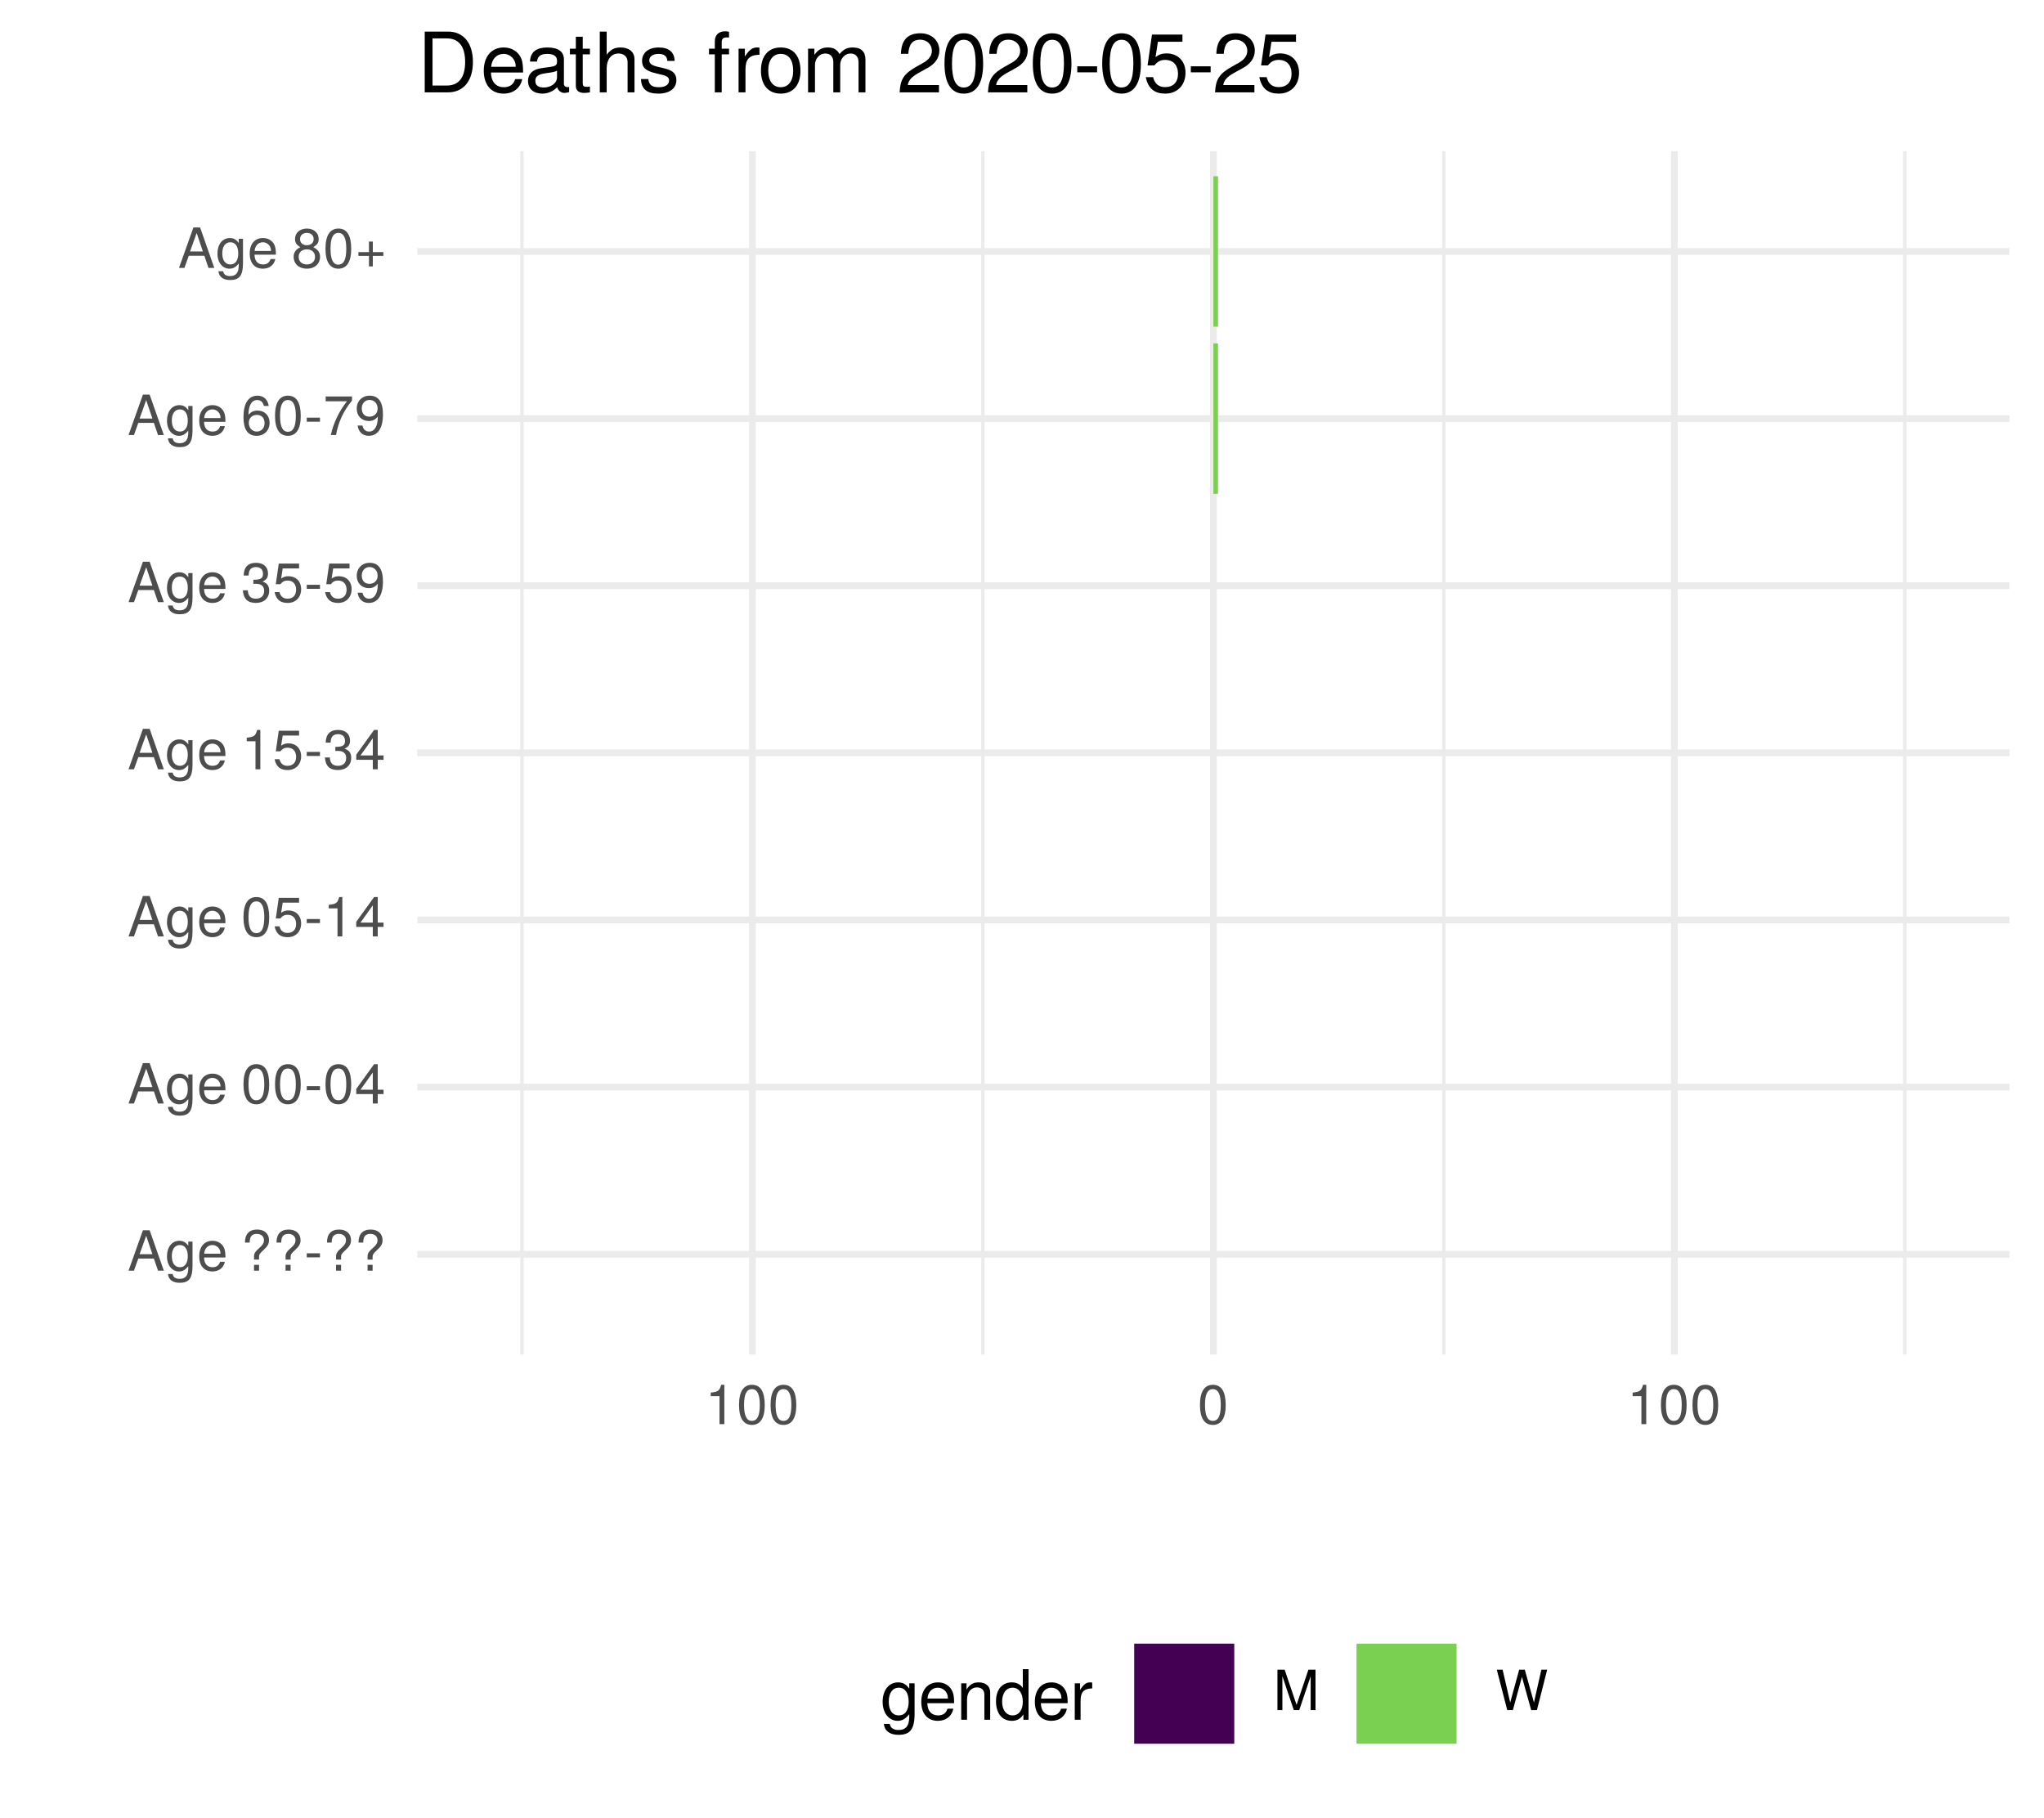
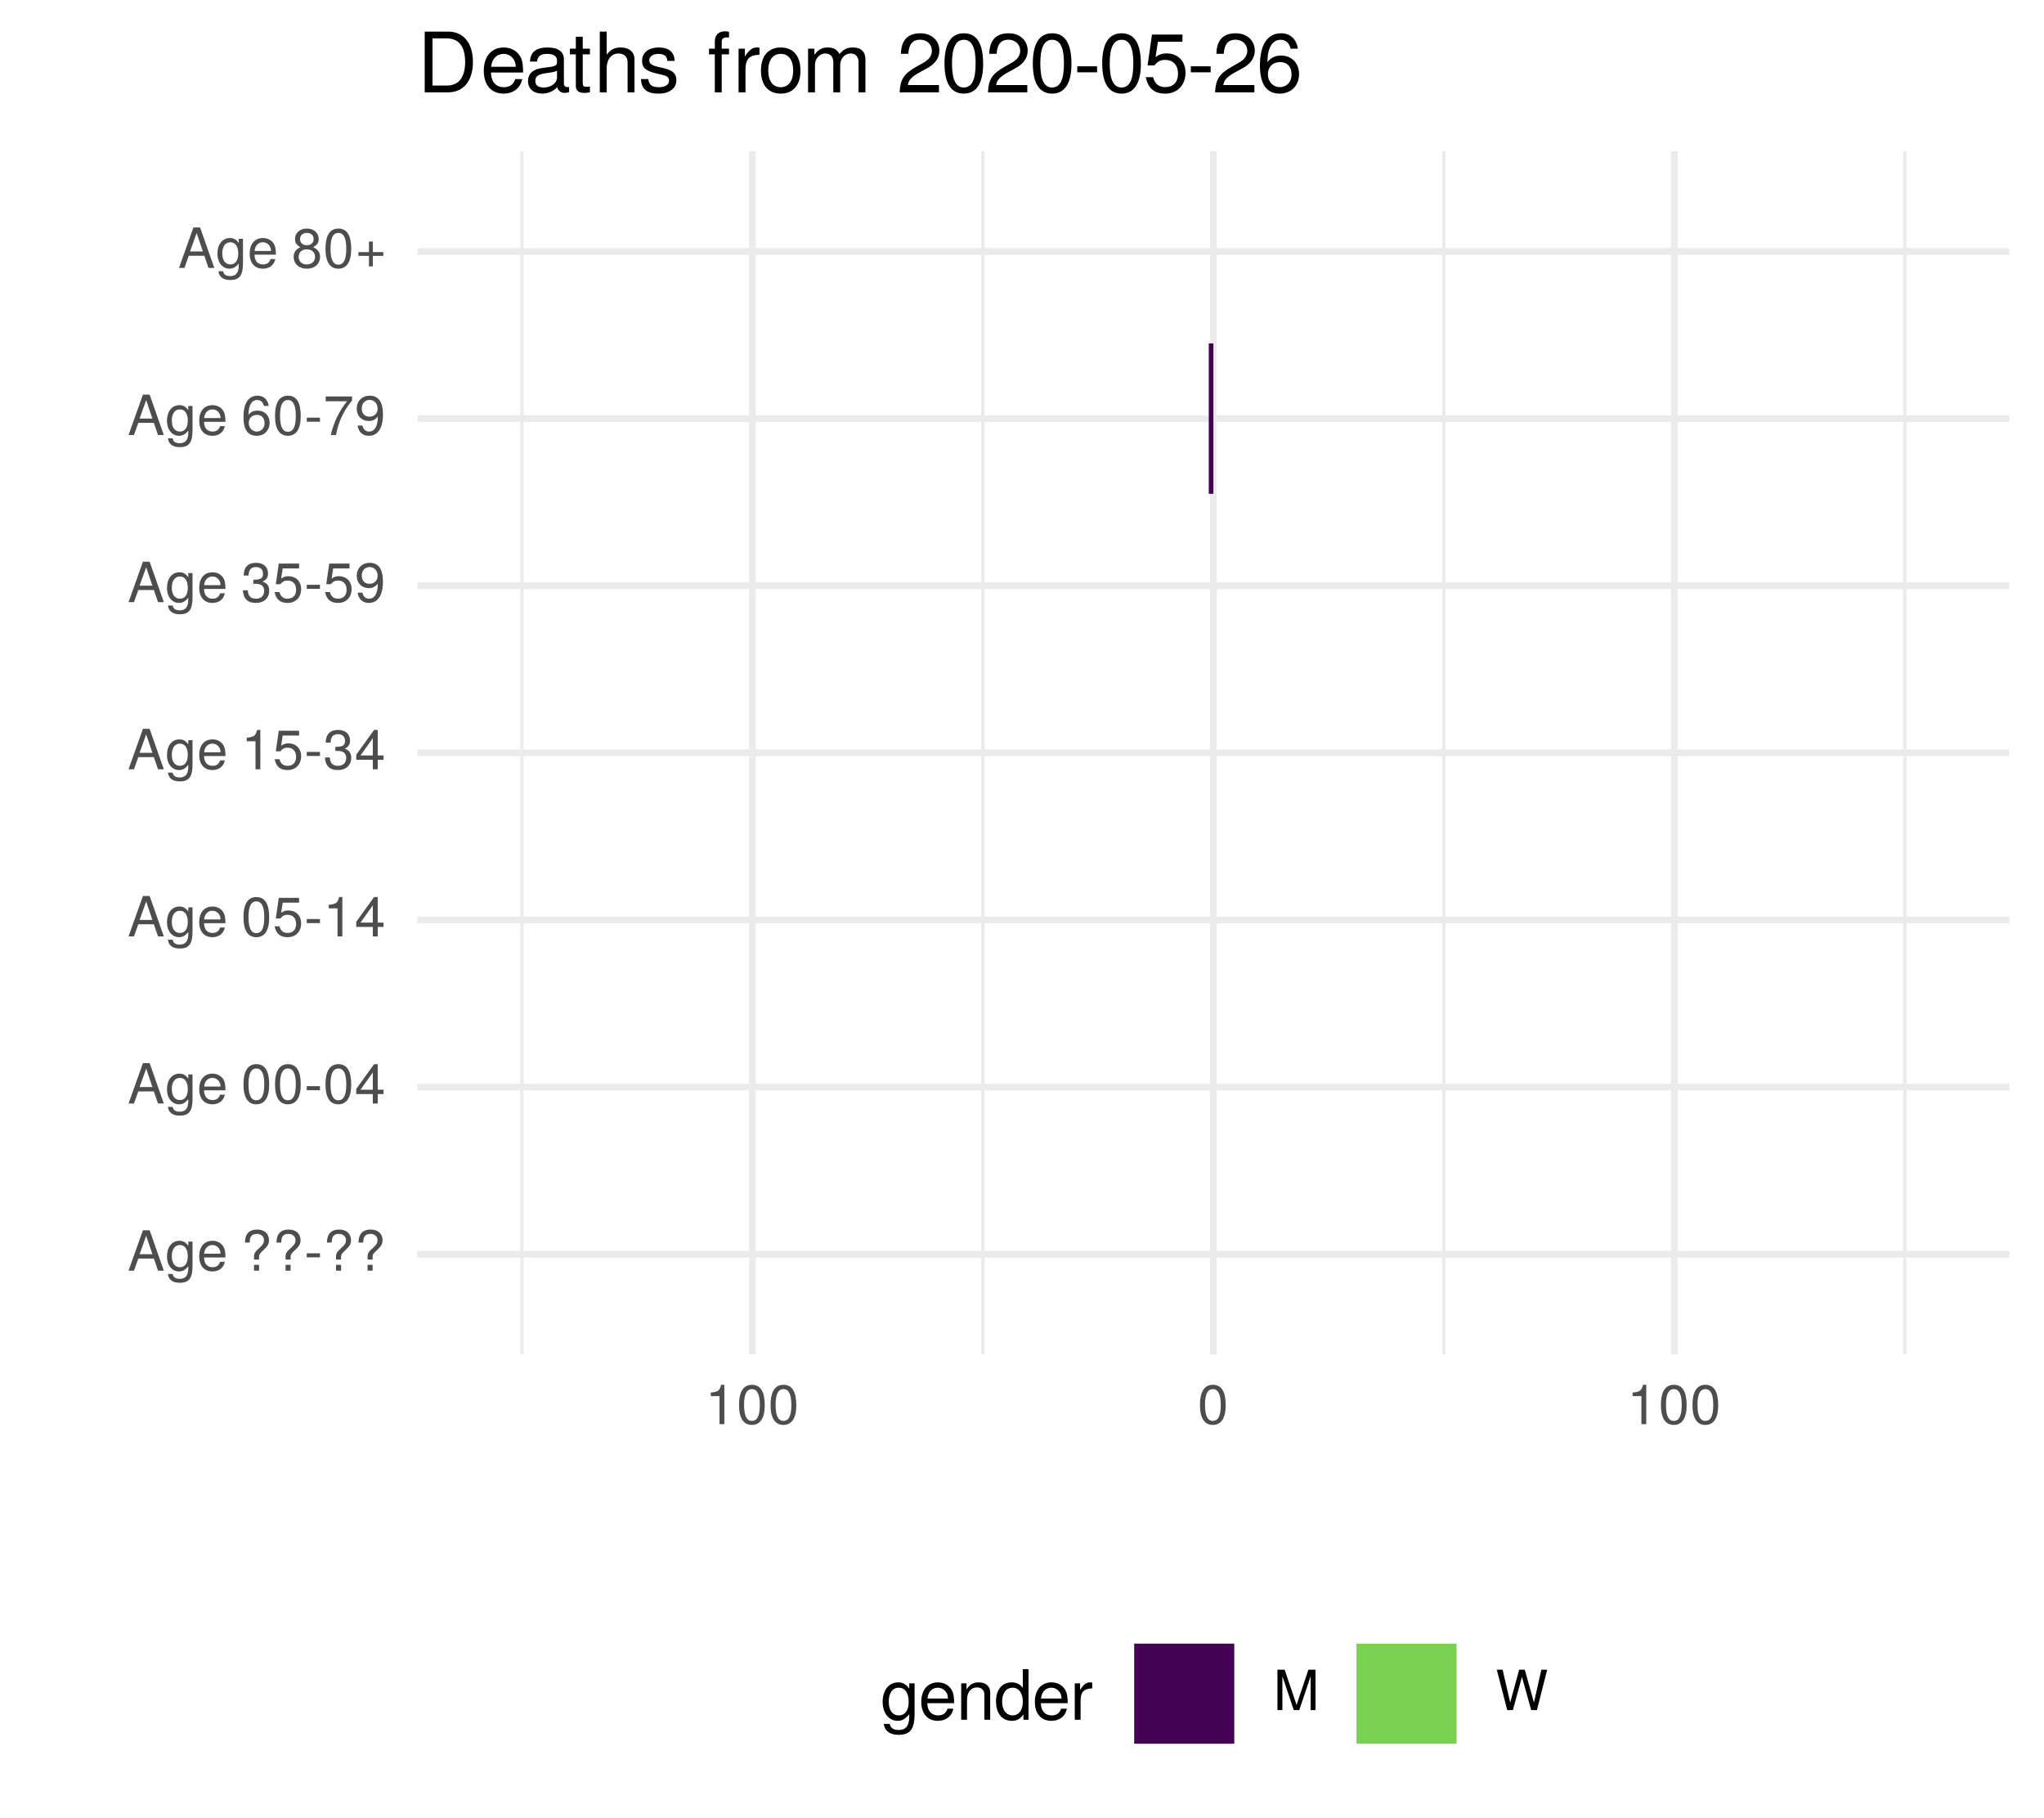
<svg xmlns="http://www.w3.org/2000/svg" xmlns:xlink="http://www.w3.org/1999/xlink" width="324pt" height="288pt" viewBox="0 0 324 288" version="1.1">
  <defs>
    <g>
      <symbol overflow="visible" id="glyph0-0">
        <path style="stroke:none;" d="" />
      </symbol>
      <symbol overflow="visible" id="glyph0-1">
        <path style="stroke:none;" d="M 5.75 0 L 3.5 -6.406 L 2.438 -6.406 L 0.156 0 L 1.016 0 L 1.703 -1.922 L 4.172 -1.922 L 4.828 0 Z M 3.938 -2.609 L 1.906 -2.609 L 2.953 -5.531 Z M 3.938 -2.609 " />
      </symbol>
      <symbol overflow="visible" id="glyph0-2">
        <path style="stroke:none;" d="M 4.297 -0.75 L 4.297 -4.609 L 3.625 -4.609 L 3.625 -3.938 C 3.25 -4.484 2.812 -4.734 2.219 -4.734 C 1.047 -4.734 0.25 -3.75 0.25 -2.266 C 0.25 -0.812 1.078 0.125 2.156 0.125 C 2.734 0.125 3.141 -0.109 3.625 -0.688 L 3.625 -0.391 C 3.625 0.828 3.125 1.297 2.266 1.297 C 1.688 1.297 1.234 1.094 1.156 0.531 L 0.406 0.531 C 0.484 1.406 1.156 1.922 2.25 1.922 C 3.688 1.922 4.297 1.281 4.297 -0.75 Z M 3.547 -2.281 C 3.547 -1.172 3.078 -0.547 2.312 -0.547 C 1.5 -0.547 1.016 -1.188 1.016 -2.312 C 1.016 -3.406 1.516 -4.062 2.297 -4.062 C 3.094 -4.062 3.547 -3.391 3.547 -2.281 Z M 3.547 -2.281 " />
      </symbol>
      <symbol overflow="visible" id="glyph0-3">
        <path style="stroke:none;" d="M 4.516 -2.094 C 4.516 -2.766 4.453 -3.188 4.328 -3.531 C 4.031 -4.281 3.328 -4.734 2.469 -4.734 C 1.172 -4.734 0.359 -3.797 0.359 -2.281 C 0.359 -0.766 1.156 0.125 2.453 0.125 C 3.5 0.125 4.234 -0.469 4.422 -1.406 L 3.672 -1.406 C 3.469 -0.797 3.062 -0.547 2.469 -0.547 C 1.703 -0.547 1.141 -1.031 1.125 -2.094 Z M 3.734 -2.75 C 3.734 -2.75 3.734 -2.703 3.719 -2.688 L 1.141 -2.688 C 1.203 -3.516 1.719 -4.062 2.453 -4.062 C 3.172 -4.062 3.734 -3.469 3.734 -2.75 Z M 3.734 -2.75 " />
      </symbol>
      <symbol overflow="visible" id="glyph0-4">
        <path style="stroke:none;" d="" />
      </symbol>
      <symbol overflow="visible" id="glyph0-5">
        <path style="stroke:none;" d="M 4.422 -4.828 C 4.422 -5.859 3.688 -6.516 2.547 -6.516 C 1.281 -6.516 0.609 -5.812 0.609 -4.453 L 1.359 -4.453 C 1.359 -5.422 1.719 -5.828 2.5 -5.828 C 3.172 -5.828 3.625 -5.422 3.625 -4.828 C 3.625 -4.422 3.438 -4.078 2.969 -3.672 C 2.453 -3.203 2.453 -3.203 2.297 -3 C 2.109 -2.75 2.047 -2.547 2.047 -2.234 L 2.047 -1.75 L 2.844 -1.75 L 2.844 -2.156 C 2.844 -2.547 2.938 -2.703 3.531 -3.25 C 4.203 -3.859 4.422 -4.25 4.422 -4.828 Z M 2.844 0 L 2.844 -0.922 L 2.047 -0.922 L 2.047 0 Z M 2.844 0 " />
      </symbol>
      <symbol overflow="visible" id="glyph0-6">
        <path style="stroke:none;" d="M 2.5 -2.109 L 2.5 -2.75 L 0.406 -2.75 L 0.406 -2.109 Z M 2.5 -2.109 " />
      </symbol>
      <symbol overflow="visible" id="glyph0-7">
        <path style="stroke:none;" d="M 4.453 -3 C 4.453 -5.156 3.781 -6.234 2.422 -6.234 C 1.078 -6.234 0.375 -5.141 0.375 -3.047 C 0.375 -0.953 1.078 0.125 2.422 0.125 C 3.734 0.125 4.453 -0.953 4.453 -3 Z M 3.672 -3.062 C 3.672 -1.297 3.266 -0.516 2.406 -0.516 C 1.578 -0.516 1.172 -1.344 1.172 -3.047 C 1.172 -4.75 1.578 -5.547 2.422 -5.547 C 3.25 -5.547 3.672 -4.734 3.672 -3.062 Z M 3.672 -3.062 " />
      </symbol>
      <symbol overflow="visible" id="glyph0-8">
        <path style="stroke:none;" d="M 4.578 -1.5 L 4.578 -2.188 L 3.656 -2.188 L 3.656 -6.234 L 3.078 -6.234 L 0.25 -2.312 L 0.25 -1.5 L 2.875 -1.5 L 2.875 0 L 3.656 0 L 3.656 -1.5 Z M 2.875 -2.188 L 0.922 -2.188 L 2.875 -4.922 Z M 2.875 -2.188 " />
      </symbol>
      <symbol overflow="visible" id="glyph0-9">
        <path style="stroke:none;" d="M 4.516 -2.062 C 4.516 -3.297 3.688 -4.109 2.5 -4.109 C 2.062 -4.109 1.703 -4 1.344 -3.734 L 1.594 -5.344 L 4.188 -5.344 L 4.188 -6.109 L 0.969 -6.109 L 0.5 -2.844 L 1.219 -2.844 C 1.578 -3.266 1.875 -3.422 2.359 -3.422 C 3.188 -3.422 3.719 -2.891 3.719 -1.969 C 3.719 -1.062 3.203 -0.547 2.359 -0.547 C 1.688 -0.547 1.266 -0.891 1.078 -1.594 L 0.312 -1.594 C 0.562 -0.359 1.266 0.125 2.375 0.125 C 3.641 0.125 4.516 -0.75 4.516 -2.062 Z M 4.516 -2.062 " />
      </symbol>
      <symbol overflow="visible" id="glyph0-10">
        <path style="stroke:none;" d="M 3.047 0 L 3.047 -6.234 L 2.547 -6.234 C 2.266 -5.281 2.094 -5.141 0.891 -5 L 0.891 -4.438 L 2.281 -4.438 L 2.281 0 Z M 3.047 0 " />
      </symbol>
      <symbol overflow="visible" id="glyph0-11">
        <path style="stroke:none;" d="M 4.453 -1.812 C 4.453 -2.562 4.141 -3.016 3.391 -3.266 C 3.969 -3.5 4.266 -3.891 4.266 -4.516 C 4.266 -5.594 3.547 -6.234 2.359 -6.234 C 1.109 -6.234 0.438 -5.547 0.406 -4.219 L 1.188 -4.219 C 1.203 -5.141 1.578 -5.562 2.375 -5.562 C 3.062 -5.562 3.469 -5.156 3.469 -4.5 C 3.469 -3.828 3.188 -3.547 1.938 -3.547 L 1.938 -2.906 L 2.359 -2.906 C 3.219 -2.906 3.656 -2.5 3.656 -1.797 C 3.656 -1.016 3.172 -0.547 2.359 -0.547 C 1.516 -0.547 1.109 -0.969 1.062 -1.875 L 0.281 -1.875 C 0.375 -0.5 1.062 0.125 2.344 0.125 C 3.625 0.125 4.453 -0.641 4.453 -1.812 Z M 4.453 -1.812 " />
      </symbol>
      <symbol overflow="visible" id="glyph0-12">
        <path style="stroke:none;" d="M 4.484 -3.266 C 4.484 -5.219 3.797 -6.234 2.375 -6.234 C 1.188 -6.234 0.328 -5.391 0.328 -4.172 C 0.328 -3.016 1.125 -2.219 2.25 -2.219 C 2.844 -2.219 3.266 -2.438 3.672 -2.922 C 3.672 -1.406 3.172 -0.547 2.281 -0.547 C 1.734 -0.547 1.359 -0.891 1.234 -1.5 L 0.469 -1.5 C 0.609 -0.469 1.281 0.125 2.234 0.125 C 3.688 0.125 4.484 -1.109 4.484 -3.266 Z M 3.641 -4.188 C 3.641 -3.422 3.094 -2.906 2.344 -2.906 C 1.594 -2.906 1.125 -3.391 1.125 -4.234 C 1.125 -5.016 1.656 -5.562 2.359 -5.562 C 3.094 -5.562 3.641 -5 3.641 -4.188 Z M 3.641 -4.188 " />
      </symbol>
      <symbol overflow="visible" id="glyph0-13">
        <path style="stroke:none;" d="M 4.516 -1.938 C 4.516 -3.094 3.719 -3.875 2.609 -3.875 C 1.984 -3.875 1.5 -3.641 1.172 -3.188 C 1.172 -4.703 1.672 -5.547 2.562 -5.547 C 3.109 -5.547 3.484 -5.203 3.609 -4.609 L 4.375 -4.609 C 4.234 -5.625 3.562 -6.234 2.609 -6.234 C 1.156 -6.234 0.375 -5.016 0.375 -2.844 C 0.375 -0.891 1.047 0.125 2.469 0.125 C 3.656 0.125 4.516 -0.719 4.516 -1.938 Z M 3.719 -1.875 C 3.719 -1.094 3.188 -0.547 2.484 -0.547 C 1.766 -0.547 1.219 -1.125 1.219 -1.922 C 1.219 -2.688 1.734 -3.188 2.5 -3.188 C 3.25 -3.188 3.719 -2.703 3.719 -1.875 Z M 3.719 -1.875 " />
      </symbol>
      <symbol overflow="visible" id="glyph0-14">
        <path style="stroke:none;" d="M 4.578 -5.453 L 4.578 -6.109 L 0.406 -6.109 L 0.406 -5.344 L 3.781 -5.344 C 2.531 -3.781 1.656 -1.953 1.219 0 L 2.047 0 C 2.391 -2.016 3.266 -3.891 4.578 -5.453 Z M 4.578 -5.453 " />
      </symbol>
      <symbol overflow="visible" id="glyph0-15">
        <path style="stroke:none;" d="M 4.516 -1.766 C 4.516 -2.453 4.156 -2.938 3.438 -3.281 C 4.078 -3.672 4.297 -3.984 4.297 -4.578 C 4.297 -5.547 3.531 -6.234 2.422 -6.234 C 1.312 -6.234 0.547 -5.547 0.547 -4.578 C 0.547 -4 0.75 -3.672 1.391 -3.281 C 0.672 -2.938 0.328 -2.453 0.328 -1.766 C 0.328 -0.625 1.188 0.125 2.422 0.125 C 3.656 0.125 4.516 -0.625 4.516 -1.766 Z M 3.5 -4.562 C 3.5 -3.969 3.062 -3.594 2.422 -3.594 C 1.766 -3.594 1.344 -3.969 1.344 -4.562 C 1.344 -5.156 1.766 -5.547 2.422 -5.547 C 3.078 -5.547 3.5 -5.156 3.5 -4.562 Z M 3.719 -1.75 C 3.719 -1.016 3.188 -0.547 2.406 -0.547 C 1.641 -0.547 1.125 -1.016 1.125 -1.75 C 1.125 -2.484 1.641 -2.938 2.422 -2.938 C 3.188 -2.938 3.719 -2.484 3.719 -1.75 Z M 3.719 -1.75 " />
      </symbol>
      <symbol overflow="visible" id="glyph0-16">
        <path style="stroke:none;" d="M 4.547 -1.906 L 4.547 -2.5 L 2.875 -2.5 L 2.875 -4.172 L 2.266 -4.172 L 2.266 -2.5 L 0.594 -2.5 L 0.594 -1.906 L 2.266 -1.906 L 2.266 -0.234 L 2.875 -0.234 L 2.875 -1.906 Z M 4.547 -1.906 " />
      </symbol>
      <symbol overflow="visible" id="glyph0-17">
        <path style="stroke:none;" d="M 6.688 0 L 6.688 -6.406 L 5.562 -6.406 L 3.688 -0.828 L 1.797 -6.406 L 0.656 -6.406 L 0.656 0 L 1.438 0 L 1.438 -5.375 L 3.25 0 L 4.109 0 L 5.922 -5.375 L 5.922 0 Z M 6.688 0 " />
      </symbol>
      <symbol overflow="visible" id="glyph0-18">
        <path style="stroke:none;" d="M 8.172 -6.406 L 7.25 -6.406 L 6.078 -1.203 L 4.625 -6.406 L 3.734 -6.406 L 2.312 -1.203 L 1.109 -6.406 L 0.188 -6.406 L 1.844 0 L 2.734 0 L 4.172 -5.266 L 5.641 0 L 6.547 0 Z M 8.172 -6.406 " />
      </symbol>
      <symbol overflow="visible" id="glyph1-0">
        <path style="stroke:none;" d="" />
      </symbol>
      <symbol overflow="visible" id="glyph1-1">
        <path style="stroke:none;" d="M 5.375 -0.953 L 5.375 -5.766 L 4.531 -5.766 L 4.531 -4.922 C 4.062 -5.609 3.516 -5.922 2.766 -5.922 C 1.312 -5.922 0.312 -4.703 0.312 -2.828 C 0.312 -1.016 1.344 0.172 2.688 0.172 C 3.422 0.172 3.922 -0.141 4.531 -0.875 L 4.531 -0.484 C 4.531 1.047 3.906 1.625 2.844 1.625 C 2.109 1.625 1.547 1.359 1.438 0.656 L 0.5 0.656 C 0.609 1.75 1.453 2.391 2.812 2.391 C 4.609 2.391 5.375 1.594 5.375 -0.953 Z M 4.438 -2.844 C 4.438 -1.469 3.844 -0.688 2.875 -0.688 C 1.875 -0.688 1.281 -1.484 1.281 -2.875 C 1.281 -4.266 1.891 -5.078 2.875 -5.078 C 3.859 -5.078 4.438 -4.25 4.438 -2.844 Z M 4.438 -2.844 " />
      </symbol>
      <symbol overflow="visible" id="glyph1-2">
        <path style="stroke:none;" d="M 5.641 -2.625 C 5.641 -3.453 5.578 -3.984 5.406 -4.406 C 5.031 -5.359 4.156 -5.922 3.078 -5.922 C 1.469 -5.922 0.438 -4.734 0.438 -2.844 C 0.438 -0.953 1.438 0.172 3.062 0.172 C 4.375 0.172 5.297 -0.578 5.516 -1.75 L 4.594 -1.75 C 4.344 -0.984 3.828 -0.688 3.094 -0.688 C 2.141 -0.688 1.422 -1.297 1.391 -2.625 Z M 4.656 -3.438 C 4.656 -3.438 4.656 -3.391 4.656 -3.359 L 1.422 -3.359 C 1.5 -4.391 2.141 -5.078 3.062 -5.078 C 3.969 -5.078 4.656 -4.328 4.656 -3.438 Z M 4.656 -3.438 " />
      </symbol>
      <symbol overflow="visible" id="glyph1-3">
        <path style="stroke:none;" d="M 5.359 0 L 5.359 -4.359 C 5.359 -5.312 4.641 -5.922 3.531 -5.922 C 2.672 -5.922 2.125 -5.594 1.609 -4.797 L 1.609 -5.766 L 0.766 -5.766 L 0.766 0 L 1.688 0 L 1.688 -3.172 C 1.688 -4.359 2.328 -5.125 3.25 -5.125 C 3.984 -5.125 4.438 -4.688 4.438 -4 L 4.438 0 Z M 5.359 0 " />
      </symbol>
      <symbol overflow="visible" id="glyph1-4">
        <path style="stroke:none;" d="M 5.438 0 L 5.438 -8.016 L 4.531 -8.016 L 4.531 -5.031 C 4.141 -5.625 3.531 -5.922 2.766 -5.922 C 1.266 -5.922 0.281 -4.781 0.281 -2.938 C 0.281 -0.984 1.25 0.172 2.797 0.172 C 3.594 0.172 4.141 -0.125 4.625 -0.844 L 4.625 0 Z M 4.531 -2.859 C 4.531 -1.531 3.891 -0.688 2.922 -0.688 C 1.906 -0.688 1.25 -1.547 1.25 -2.875 C 1.25 -4.219 1.906 -5.078 2.922 -5.078 C 3.906 -5.078 4.531 -4.188 4.531 -2.859 Z M 4.531 -2.859 " />
      </symbol>
      <symbol overflow="visible" id="glyph1-5">
        <path style="stroke:none;" d="M 3.531 -4.969 L 3.531 -5.891 C 3.375 -5.922 3.297 -5.922 3.172 -5.922 C 2.578 -5.922 2.141 -5.578 1.609 -4.719 L 1.609 -5.766 L 0.766 -5.766 L 0.766 0 L 1.688 0 L 1.688 -2.984 C 1.688 -4.297 2.109 -4.938 3.531 -4.969 Z M 3.531 -4.969 " />
      </symbol>
      <symbol overflow="visible" id="glyph2-0">
        <path style="stroke:none;" d="" />
      </symbol>
      <symbol overflow="visible" id="glyph2-1">
        <path style="stroke:none;" d="M 8.812 -4.812 C 8.812 -7.797 7.328 -9.625 4.891 -9.625 L 1.172 -9.625 L 1.172 0 L 4.891 0 C 7.312 0 8.812 -1.828 8.812 -4.812 Z M 7.578 -4.812 C 7.578 -2.375 6.578 -1.078 4.672 -1.078 L 2.406 -1.078 L 2.406 -8.547 L 4.672 -8.547 C 6.578 -8.547 7.578 -7.266 7.578 -4.812 Z M 7.578 -4.812 " />
      </symbol>
      <symbol overflow="visible" id="glyph2-2">
        <path style="stroke:none;" d="M 6.766 -3.141 C 6.766 -4.141 6.688 -4.781 6.5 -5.297 C 6.047 -6.438 4.984 -7.109 3.703 -7.109 C 1.766 -7.109 0.531 -5.688 0.531 -3.422 C 0.531 -1.156 1.734 0.203 3.672 0.203 C 5.25 0.203 6.344 -0.703 6.625 -2.094 L 5.516 -2.094 C 5.219 -1.188 4.594 -0.812 3.703 -0.812 C 2.562 -0.812 1.703 -1.562 1.672 -3.141 Z M 5.594 -4.125 C 5.594 -4.125 5.594 -4.062 5.578 -4.047 L 1.703 -4.047 C 1.797 -5.266 2.578 -6.094 3.688 -6.094 C 4.766 -6.094 5.594 -5.203 5.594 -4.125 Z M 5.594 -4.125 " />
      </symbol>
      <symbol overflow="visible" id="glyph2-3">
        <path style="stroke:none;" d="M 7.062 -0.031 L 7.062 -0.859 C 6.938 -0.828 6.891 -0.828 6.828 -0.828 C 6.438 -0.828 6.234 -1.031 6.234 -1.375 L 6.234 -5.234 C 6.234 -6.453 5.328 -7.109 3.625 -7.109 C 1.953 -7.109 0.922 -6.469 0.859 -4.875 L 1.969 -4.875 C 2.062 -5.719 2.562 -6.094 3.594 -6.094 C 4.578 -6.094 5.141 -5.734 5.141 -5.062 L 5.141 -4.781 C 5.141 -4.312 4.859 -4.125 3.984 -4.016 C 2.422 -3.812 2.188 -3.766 1.766 -3.594 C 0.969 -3.266 0.547 -2.641 0.547 -1.797 C 0.547 -0.547 1.422 0.203 2.828 0.203 C 3.703 0.203 4.562 -0.172 5.172 -0.812 C 5.297 -0.297 5.766 0.094 6.312 0.094 C 6.531 0.094 6.703 0.062 7.062 -0.031 Z M 5.141 -2.391 C 5.141 -1.406 4.125 -0.766 3.062 -0.766 C 2.203 -0.766 1.703 -1.062 1.703 -1.828 C 1.703 -2.547 2.188 -2.859 3.359 -3.031 C 4.531 -3.188 4.766 -3.25 5.141 -3.422 Z M 5.141 -2.391 " />
      </symbol>
      <symbol overflow="visible" id="glyph2-4">
        <path style="stroke:none;" d="M 3.359 0 L 3.359 -0.922 C 3.203 -0.891 3.031 -0.875 2.828 -0.875 C 2.344 -0.875 2.219 -1 2.219 -1.484 L 2.219 -6.016 L 3.359 -6.016 L 3.359 -6.922 L 2.219 -6.922 L 2.219 -8.812 L 1.125 -8.812 L 1.125 -6.922 L 0.188 -6.922 L 0.188 -6.016 L 1.125 -6.016 L 1.125 -1 C 1.125 -0.297 1.594 0.094 2.453 0.094 C 2.719 0.094 2.984 0.062 3.359 0 Z M 3.359 0 " />
      </symbol>
      <symbol overflow="visible" id="glyph2-5">
        <path style="stroke:none;" d="M 6.422 0 L 6.422 -5.234 C 6.422 -6.391 5.578 -7.109 4.234 -7.109 C 3.266 -7.109 2.672 -6.812 2.016 -5.969 L 2.016 -9.625 L 0.922 -9.625 L 0.922 0 L 2.016 0 L 2.016 -3.812 C 2.016 -5.234 2.766 -6.156 3.891 -6.156 C 4.672 -6.156 5.328 -5.703 5.328 -4.797 L 5.328 0 Z M 6.422 0 " />
      </symbol>
      <symbol overflow="visible" id="glyph2-6">
        <path style="stroke:none;" d="M 6.062 -1.938 C 6.062 -2.969 5.484 -3.484 4.109 -3.812 L 3.047 -4.062 C 2.156 -4.281 1.766 -4.562 1.766 -5.062 C 1.766 -5.688 2.344 -6.094 3.234 -6.094 C 4.125 -6.094 4.594 -5.719 4.625 -4.984 L 5.781 -4.984 C 5.766 -6.344 4.875 -7.109 3.281 -7.109 C 1.656 -7.109 0.625 -6.281 0.625 -5 C 0.625 -3.922 1.172 -3.406 2.812 -3.016 L 3.844 -2.766 C 4.609 -2.578 4.906 -2.344 4.906 -1.844 C 4.906 -1.203 4.266 -0.812 3.297 -0.812 C 2.312 -0.812 1.75 -1.062 1.609 -2.109 L 0.453 -2.109 C 0.5 -0.516 1.406 0.203 3.203 0.203 C 4.953 0.203 6.062 -0.609 6.062 -1.938 Z M 6.062 -1.938 " />
      </symbol>
      <symbol overflow="visible" id="glyph2-7">
        <path style="stroke:none;" d="" />
      </symbol>
      <symbol overflow="visible" id="glyph2-8">
        <path style="stroke:none;" d="M 3.406 -6.016 L 3.406 -6.922 L 2.25 -6.922 L 2.25 -8 C 2.25 -8.469 2.516 -8.703 3.031 -8.703 C 3.109 -8.703 3.156 -8.703 3.406 -8.688 L 3.406 -9.594 C 3.156 -9.656 3.016 -9.672 2.781 -9.672 C 1.766 -9.672 1.156 -9.078 1.156 -8.094 L 1.156 -6.922 L 0.234 -6.922 L 0.234 -6.016 L 1.156 -6.016 L 1.156 0 L 2.25 0 L 2.25 -6.016 Z M 3.406 -6.016 " />
      </symbol>
      <symbol overflow="visible" id="glyph2-9">
        <path style="stroke:none;" d="M 4.234 -5.953 L 4.234 -7.078 C 4.047 -7.109 3.969 -7.109 3.812 -7.109 C 3.109 -7.109 2.562 -6.688 1.922 -5.672 L 1.922 -6.922 L 0.922 -6.922 L 0.922 0 L 2.016 0 L 2.016 -3.594 C 2.016 -5.156 2.531 -5.922 4.234 -5.953 Z M 4.234 -5.953 " />
      </symbol>
      <symbol overflow="visible" id="glyph2-10">
        <path style="stroke:none;" d="M 6.734 -3.406 C 6.734 -5.797 5.578 -7.109 3.594 -7.109 C 1.656 -7.109 0.469 -5.781 0.469 -3.453 C 0.469 -1.141 1.641 0.203 3.609 0.203 C 5.547 0.203 6.734 -1.141 6.734 -3.406 Z M 5.578 -3.422 C 5.578 -1.797 4.812 -0.812 3.609 -0.812 C 2.375 -0.812 1.625 -1.781 1.625 -3.453 C 1.625 -5.125 2.375 -6.094 3.609 -6.094 C 4.844 -6.094 5.578 -5.141 5.578 -3.422 Z M 5.578 -3.422 " />
      </symbol>
      <symbol overflow="visible" id="glyph2-11">
        <path style="stroke:none;" d="M 10.031 0 L 10.031 -5.188 C 10.031 -6.438 9.344 -7.109 8.047 -7.109 C 7.125 -7.109 6.578 -6.844 5.922 -6.062 C 5.516 -6.797 4.969 -7.109 4.062 -7.109 C 3.141 -7.109 2.531 -6.766 1.938 -5.938 L 1.938 -6.922 L 0.938 -6.922 L 0.938 0 L 2.031 0 L 2.031 -4.344 C 2.031 -5.344 2.766 -6.156 3.656 -6.156 C 4.469 -6.156 4.938 -5.656 4.938 -4.766 L 4.938 0 L 6.031 0 L 6.031 -4.344 C 6.031 -5.344 6.766 -6.156 7.672 -6.156 C 8.469 -6.156 8.938 -5.641 8.938 -4.766 L 8.938 0 Z M 10.031 0 " />
      </symbol>
      <symbol overflow="visible" id="glyph2-12">
        <path style="stroke:none;" d="M 6.75 -6.609 C 6.75 -8.203 5.516 -9.359 3.75 -9.359 C 1.828 -9.359 0.719 -8.391 0.656 -6.109 L 1.828 -6.109 C 1.922 -7.688 2.562 -8.344 3.703 -8.344 C 4.766 -8.344 5.562 -7.594 5.562 -6.594 C 5.562 -5.844 5.125 -5.219 4.297 -4.734 L 3.078 -4.047 C 1.125 -2.938 0.547 -2.062 0.453 0 L 6.688 0 L 6.688 -1.156 L 1.75 -1.156 C 1.875 -1.922 2.297 -2.406 3.453 -3.078 L 4.766 -3.797 C 6.078 -4.484 6.75 -5.469 6.75 -6.609 Z M 6.75 -6.609 " />
      </symbol>
      <symbol overflow="visible" id="glyph2-13">
        <path style="stroke:none;" d="M 6.688 -4.5 C 6.688 -7.75 5.672 -9.359 3.625 -9.359 C 1.609 -9.359 0.562 -7.719 0.562 -4.578 C 0.562 -1.422 1.625 0.203 3.625 0.203 C 5.609 0.203 6.688 -1.422 6.688 -4.5 Z M 5.5 -4.609 C 5.5 -1.953 4.891 -0.766 3.609 -0.766 C 2.375 -0.766 1.75 -2 1.75 -4.562 C 1.75 -7.125 2.375 -8.328 3.625 -8.328 C 4.891 -8.328 5.5 -7.109 5.5 -4.609 Z M 5.5 -4.609 " />
      </symbol>
      <symbol overflow="visible" id="glyph2-14">
        <path style="stroke:none;" d="M 3.75 -3.172 L 3.75 -4.125 L 0.609 -4.125 L 0.609 -3.172 Z M 3.75 -3.172 " />
      </symbol>
      <symbol overflow="visible" id="glyph2-15">
        <path style="stroke:none;" d="M 6.766 -3.109 C 6.766 -4.953 5.547 -6.172 3.75 -6.172 C 3.094 -6.172 2.562 -6 2.016 -5.594 L 2.391 -8.016 L 6.281 -8.016 L 6.281 -9.156 L 1.453 -9.156 L 0.75 -4.266 L 1.828 -4.266 C 2.359 -4.906 2.812 -5.141 3.531 -5.141 C 4.797 -5.141 5.578 -4.328 5.578 -2.938 C 5.578 -1.594 4.812 -0.828 3.531 -0.828 C 2.516 -0.828 1.906 -1.344 1.625 -2.406 L 0.469 -2.406 C 0.844 -0.547 1.906 0.203 3.562 0.203 C 5.453 0.203 6.766 -1.125 6.766 -3.109 Z M 6.766 -3.109 " />
+       </symbol>
+       <symbol overflow="visible" id="glyph2-16">
+         <path style="stroke:none;" d="M 6.766 -2.906 C 6.766 -4.641 5.578 -5.828 3.906 -5.828 C 2.984 -5.828 2.25 -5.469 1.75 -4.781 C 1.766 -7.062 2.516 -8.328 3.844 -8.328 C 4.656 -8.328 5.234 -7.812 5.406 -6.922 L 6.578 -6.922 C 6.344 -8.453 5.344 -9.359 3.922 -9.359 C 1.75 -9.359 0.562 -7.531 0.562 -4.266 C 0.562 -1.344 1.578 0.203 3.703 0.203 C 5.5 0.203 6.766 -1.062 6.766 -2.906 Z M 5.578 -2.812 C 5.578 -1.641 4.797 -0.828 3.719 -0.828 C 2.641 -0.828 1.828 -1.672 1.828 -2.875 C 1.828 -4.047 2.609 -4.797 3.766 -4.797 C 4.891 -4.797 5.578 -4.062 5.578 -2.812 Z M 5.578 -2.812 " />
      </symbol>
    </g>
    <clipPath id="clip1">
      <path d="M 82 23.957 L 84 23.957 L 84 214.648 L 82 214.648 Z M 82 23.957 " />
    </clipPath>
    <clipPath id="clip2">
      <path d="M 155 23.957 L 157 23.957 L 157 214.648 L 155 214.648 Z M 155 23.957 " />
    </clipPath>
    <clipPath id="clip3">
      <path d="M 228 23.957 L 230 23.957 L 230 214.648 L 228 214.648 Z M 228 23.957 " />
    </clipPath>
    <clipPath id="clip4">
      <path d="M 301 23.957 L 303 23.957 L 303 214.648 L 301 214.648 Z M 301 23.957 " />
    </clipPath>
    <clipPath id="clip5">
      <path d="M 66.152 198 L 318.523 198 L 318.523 200 L 66.152 200 Z M 66.152 198 " />
    </clipPath>
    <clipPath id="clip6">
      <path d="M 66.152 171 L 318.523 171 L 318.523 173 L 66.152 173 Z M 66.152 171 " />
    </clipPath>
    <clipPath id="clip7">
      <path d="M 66.152 145 L 318.523 145 L 318.523 147 L 66.152 147 Z M 66.152 145 " />
    </clipPath>
    <clipPath id="clip8">
      <path d="M 66.152 118 L 318.523 118 L 318.523 120 L 66.152 120 Z M 66.152 118 " />
    </clipPath>
    <clipPath id="clip9">
      <path d="M 66.152 92 L 318.523 92 L 318.523 94 L 66.152 94 Z M 66.152 92 " />
    </clipPath>
    <clipPath id="clip10">
      <path d="M 66.152 65 L 318.523 65 L 318.523 67 L 66.152 67 Z M 66.152 65 " />
    </clipPath>
    <clipPath id="clip11">
      <path d="M 66.152 39 L 318.523 39 L 318.523 41 L 66.152 41 Z M 66.152 39 " />
    </clipPath>
    <clipPath id="clip12">
      <path d="M 118 23.957 L 120 23.957 L 120 214.648 L 118 214.648 Z M 118 23.957 " />
    </clipPath>
    <clipPath id="clip13">
      <path d="M 191 23.957 L 193 23.957 L 193 214.648 L 191 214.648 Z M 191 23.957 " />
    </clipPath>
    <clipPath id="clip14">
      <path d="M 264 23.957 L 266 23.957 L 266 214.648 L 264 214.648 Z M 264 23.957 " />
    </clipPath>
  </defs>
  <g id="surface115">
    <rect x="0" y="0" width="324" height="288" style="fill:rgb(100%,100%,100%);fill-opacity:1;stroke:none;" />
    <g clip-path="url(#clip1)" clip-rule="nonzero">
      <path style="fill:none;stroke-width:0.533;stroke-linecap:butt;stroke-linejoin:round;stroke:rgb(92.157%,92.157%,92.157%);stroke-opacity:1;stroke-miterlimit:10;" d="M 82.738 214.652 L 82.738 23.957 " />
    </g>
    <g clip-path="url(#clip2)" clip-rule="nonzero">
      <path style="fill:none;stroke-width:0.533;stroke-linecap:butt;stroke-linejoin:round;stroke:rgb(92.157%,92.157%,92.157%);stroke-opacity:1;stroke-miterlimit:10;" d="M 155.801 214.652 L 155.801 23.957 " />
    </g>
    <g clip-path="url(#clip3)" clip-rule="nonzero">
      <path style="fill:none;stroke-width:0.533;stroke-linecap:butt;stroke-linejoin:round;stroke:rgb(92.157%,92.157%,92.157%);stroke-opacity:1;stroke-miterlimit:10;" d="M 228.867 214.652 L 228.867 23.957 " />
    </g>
    <g clip-path="url(#clip4)" clip-rule="nonzero">
      <path style="fill:none;stroke-width:0.533;stroke-linecap:butt;stroke-linejoin:round;stroke:rgb(92.157%,92.157%,92.157%);stroke-opacity:1;stroke-miterlimit:10;" d="M 301.934 214.652 L 301.934 23.957 " />
    </g>
    <g clip-path="url(#clip5)" clip-rule="nonzero">
      <path style="fill:none;stroke-width:1.067;stroke-linecap:butt;stroke-linejoin:round;stroke:rgb(92.157%,92.157%,92.157%);stroke-opacity:1;stroke-miterlimit:10;" d="M 66.152 198.762 L 318.52 198.762 " />
    </g>
    <g clip-path="url(#clip6)" clip-rule="nonzero">
      <path style="fill:none;stroke-width:1.067;stroke-linecap:butt;stroke-linejoin:round;stroke:rgb(92.157%,92.157%,92.157%);stroke-opacity:1;stroke-miterlimit:10;" d="M 66.152 172.273 L 318.52 172.273 " />
    </g>
    <g clip-path="url(#clip7)" clip-rule="nonzero">
      <path style="fill:none;stroke-width:1.067;stroke-linecap:butt;stroke-linejoin:round;stroke:rgb(92.157%,92.157%,92.157%);stroke-opacity:1;stroke-miterlimit:10;" d="M 66.152 145.789 L 318.52 145.789 " />
    </g>
    <g clip-path="url(#clip8)" clip-rule="nonzero">
      <path style="fill:none;stroke-width:1.067;stroke-linecap:butt;stroke-linejoin:round;stroke:rgb(92.157%,92.157%,92.157%);stroke-opacity:1;stroke-miterlimit:10;" d="M 66.152 119.305 L 318.52 119.305 " />
    </g>
    <g clip-path="url(#clip9)" clip-rule="nonzero">
      <path style="fill:none;stroke-width:1.067;stroke-linecap:butt;stroke-linejoin:round;stroke:rgb(92.157%,92.157%,92.157%);stroke-opacity:1;stroke-miterlimit:10;" d="M 66.152 92.82 L 318.52 92.82 " />
    </g>
    <g clip-path="url(#clip10)" clip-rule="nonzero">
      <path style="fill:none;stroke-width:1.067;stroke-linecap:butt;stroke-linejoin:round;stroke:rgb(92.157%,92.157%,92.157%);stroke-opacity:1;stroke-miterlimit:10;" d="M 66.152 66.336 L 318.52 66.336 " />
    </g>
    <g clip-path="url(#clip11)" clip-rule="nonzero">
      <path style="fill:none;stroke-width:1.067;stroke-linecap:butt;stroke-linejoin:round;stroke:rgb(92.157%,92.157%,92.157%);stroke-opacity:1;stroke-miterlimit:10;" d="M 66.152 39.852 L 318.52 39.852 " />
    </g>
    <g clip-path="url(#clip12)" clip-rule="nonzero">
      <path style="fill:none;stroke-width:1.067;stroke-linecap:butt;stroke-linejoin:round;stroke:rgb(92.157%,92.157%,92.157%);stroke-opacity:1;stroke-miterlimit:10;" d="M 119.27 214.652 L 119.27 23.957 " />
    </g>
    <g clip-path="url(#clip13)" clip-rule="nonzero">
      <path style="fill:none;stroke-width:1.067;stroke-linecap:butt;stroke-linejoin:round;stroke:rgb(92.157%,92.157%,92.157%);stroke-opacity:1;stroke-miterlimit:10;" d="M 192.336 214.652 L 192.336 23.957 " />
    </g>
    <g clip-path="url(#clip14)" clip-rule="nonzero">
      <path style="fill:none;stroke-width:1.067;stroke-linecap:butt;stroke-linejoin:round;stroke:rgb(92.157%,92.157%,92.157%);stroke-opacity:1;stroke-miterlimit:10;" d="M 265.402 214.652 L 265.402 23.957 " />
    </g>
-     <path style=" stroke:none;fill-rule:nonzero;fill:rgb(47.843%,81.961%,31.765%);fill-opacity:1;" d="M 192.336 78.254 L 193.066 78.254 L 193.066 54.418 L 192.336 54.418 Z M 192.336 78.254 " />
-     <path style=" stroke:none;fill-rule:nonzero;fill:rgb(47.843%,81.961%,31.765%);fill-opacity:1;" d="M 192.336 51.77 L 193.066 51.77 L 193.066 27.934 L 192.336 27.934 Z M 192.336 51.77 " />
+     <path style=" stroke:none;fill-rule:nonzero;fill:rgb(26.667%,0.392%,32.941%);fill-opacity:1;" d="M 191.605 78.254 L 192.336 78.254 L 192.336 54.418 L 191.605 54.418 Z M 191.605 78.254 " />
    <g style="fill:rgb(30.196%,30.196%,30.196%);fill-opacity:1;">
      <use xlink:href="#glyph0-1" x="20.219" y="201.364" />
      <use xlink:href="#glyph0-2" x="26.219" y="201.364" />
      <use xlink:href="#glyph0-3" x="31.219" y="201.364" />
      <use xlink:href="#glyph0-4" x="36.219" y="201.364" />
      <use xlink:href="#glyph0-5" x="38.219" y="201.364" />
      <use xlink:href="#glyph0-5" x="43.219" y="201.364" />
      <use xlink:href="#glyph0-6" x="48.219" y="201.364" />
      <use xlink:href="#glyph0-5" x="51.219" y="201.364" />
      <use xlink:href="#glyph0-5" x="56.219" y="201.364" />
    </g>
    <g style="fill:rgb(30.196%,30.196%,30.196%);fill-opacity:1;">
      <use xlink:href="#glyph0-1" x="20.219" y="174.876" />
      <use xlink:href="#glyph0-2" x="26.219" y="174.876" />
      <use xlink:href="#glyph0-3" x="31.219" y="174.876" />
      <use xlink:href="#glyph0-4" x="36.219" y="174.876" />
      <use xlink:href="#glyph0-7" x="38.219" y="174.876" />
      <use xlink:href="#glyph0-7" x="43.219" y="174.876" />
      <use xlink:href="#glyph0-6" x="48.219" y="174.876" />
      <use xlink:href="#glyph0-7" x="51.219" y="174.876" />
      <use xlink:href="#glyph0-8" x="56.219" y="174.876" />
    </g>
    <g style="fill:rgb(30.196%,30.196%,30.196%);fill-opacity:1;">
      <use xlink:href="#glyph0-1" x="20.219" y="148.392" />
      <use xlink:href="#glyph0-2" x="26.219" y="148.392" />
      <use xlink:href="#glyph0-3" x="31.219" y="148.392" />
      <use xlink:href="#glyph0-4" x="36.219" y="148.392" />
      <use xlink:href="#glyph0-7" x="38.219" y="148.392" />
      <use xlink:href="#glyph0-9" x="43.219" y="148.392" />
      <use xlink:href="#glyph0-6" x="48.219" y="148.392" />
      <use xlink:href="#glyph0-10" x="51.219" y="148.392" />
      <use xlink:href="#glyph0-8" x="56.219" y="148.392" />
    </g>
    <g style="fill:rgb(30.196%,30.196%,30.196%);fill-opacity:1;">
      <use xlink:href="#glyph0-1" x="20.219" y="121.907" />
      <use xlink:href="#glyph0-2" x="26.219" y="121.907" />
      <use xlink:href="#glyph0-3" x="31.219" y="121.907" />
      <use xlink:href="#glyph0-4" x="36.219" y="121.907" />
      <use xlink:href="#glyph0-10" x="38.219" y="121.907" />
      <use xlink:href="#glyph0-9" x="43.219" y="121.907" />
      <use xlink:href="#glyph0-6" x="48.219" y="121.907" />
      <use xlink:href="#glyph0-11" x="51.219" y="121.907" />
      <use xlink:href="#glyph0-8" x="56.219" y="121.907" />
    </g>
    <g style="fill:rgb(30.196%,30.196%,30.196%);fill-opacity:1;">
      <use xlink:href="#glyph0-1" x="20.219" y="95.423" />
      <use xlink:href="#glyph0-2" x="26.219" y="95.423" />
      <use xlink:href="#glyph0-3" x="31.219" y="95.423" />
      <use xlink:href="#glyph0-4" x="36.219" y="95.423" />
      <use xlink:href="#glyph0-11" x="38.219" y="95.423" />
      <use xlink:href="#glyph0-9" x="43.219" y="95.423" />
      <use xlink:href="#glyph0-6" x="48.219" y="95.423" />
      <use xlink:href="#glyph0-9" x="51.219" y="95.423" />
      <use xlink:href="#glyph0-12" x="56.219" y="95.423" />
    </g>
    <g style="fill:rgb(30.196%,30.196%,30.196%);fill-opacity:1;">
      <use xlink:href="#glyph0-1" x="20.219" y="68.938" />
      <use xlink:href="#glyph0-2" x="26.219" y="68.938" />
      <use xlink:href="#glyph0-3" x="31.219" y="68.938" />
      <use xlink:href="#glyph0-4" x="36.219" y="68.938" />
      <use xlink:href="#glyph0-13" x="38.219" y="68.938" />
      <use xlink:href="#glyph0-7" x="43.219" y="68.938" />
      <use xlink:href="#glyph0-6" x="48.219" y="68.938" />
      <use xlink:href="#glyph0-14" x="51.219" y="68.938" />
      <use xlink:href="#glyph0-12" x="56.219" y="68.938" />
    </g>
    <g style="fill:rgb(30.196%,30.196%,30.196%);fill-opacity:1;">
      <use xlink:href="#glyph0-1" x="28.219" y="42.454" />
      <use xlink:href="#glyph0-2" x="34.219" y="42.454" />
      <use xlink:href="#glyph0-3" x="39.219" y="42.454" />
      <use xlink:href="#glyph0-4" x="44.219" y="42.454" />
      <use xlink:href="#glyph0-15" x="46.219" y="42.454" />
      <use xlink:href="#glyph0-7" x="51.219" y="42.454" />
      <use xlink:href="#glyph0-16" x="56.219" y="42.454" />
    </g>
    <g style="fill:rgb(30.196%,30.196%,30.196%);fill-opacity:1;">
      <use xlink:href="#glyph0-10" x="111.77" y="225.685" />
      <use xlink:href="#glyph0-7" x="116.77" y="225.685" />
      <use xlink:href="#glyph0-7" x="121.77" y="225.685" />
    </g>
    <g style="fill:rgb(30.196%,30.196%,30.196%);fill-opacity:1;">
      <use xlink:href="#glyph0-7" x="189.836" y="225.685" />
    </g>
    <g style="fill:rgb(30.196%,30.196%,30.196%);fill-opacity:1;">
      <use xlink:href="#glyph0-10" x="257.902" y="225.685" />
      <use xlink:href="#glyph0-7" x="262.902" y="225.685" />
      <use xlink:href="#glyph0-7" x="267.902" y="225.685" />
    </g>
    <g style="fill:rgb(0%,0%,0%);fill-opacity:1;">
      <use xlink:href="#glyph1-1" x="139.598" y="272.53" />
      <use xlink:href="#glyph1-2" x="145.598" y="272.53" />
      <use xlink:href="#glyph1-3" x="151.598" y="272.53" />
      <use xlink:href="#glyph1-4" x="157.598" y="272.53" />
      <use xlink:href="#glyph1-2" x="163.598" y="272.53" />
      <use xlink:href="#glyph1-5" x="169.598" y="272.53" />
    </g>
    <path style=" stroke:none;fill-rule:nonzero;fill:rgb(26.667%,0.392%,32.941%);fill-opacity:1;" d="M 179.785 276.332 L 195.648 276.332 L 195.648 260.469 L 179.785 260.469 Z M 179.785 276.332 " />
    <path style=" stroke:none;fill-rule:nonzero;fill:rgb(47.843%,81.961%,31.765%);fill-opacity:1;" d="M 215.023 276.332 L 230.887 276.332 L 230.887 260.469 L 215.023 260.469 Z M 215.023 276.332 " />
    <g style="fill:rgb(0%,0%,0%);fill-opacity:1;">
      <use xlink:href="#glyph0-17" x="201.836" y="271.005" />
    </g>
    <g style="fill:rgb(0%,0%,0%);fill-opacity:1;">
      <use xlink:href="#glyph0-18" x="237.074" y="271.005" />
    </g>
    <g style="fill:rgb(0%,0%,0%);fill-opacity:1;">
      <use xlink:href="#glyph2-1" x="66.152" y="14.633" />
      <use xlink:href="#glyph2-2" x="76.152" y="14.633" />
      <use xlink:href="#glyph2-3" x="83.152" y="14.633" />
      <use xlink:href="#glyph2-4" x="90.152" y="14.633" />
      <use xlink:href="#glyph2-5" x="94.152" y="14.633" />
      <use xlink:href="#glyph2-6" x="101.152" y="14.633" />
      <use xlink:href="#glyph2-7" x="108.152" y="14.633" />
      <use xlink:href="#glyph2-8" x="112.152" y="14.633" />
      <use xlink:href="#glyph2-9" x="116.152" y="14.633" />
      <use xlink:href="#glyph2-10" x="120.152" y="14.633" />
      <use xlink:href="#glyph2-11" x="127.152" y="14.633" />
      <use xlink:href="#glyph2-7" x="138.152" y="14.633" />
      <use xlink:href="#glyph2-12" x="142.152" y="14.633" />
      <use xlink:href="#glyph2-13" x="149.152" y="14.633" />
      <use xlink:href="#glyph2-12" x="156.152" y="14.633" />
      <use xlink:href="#glyph2-13" x="163.152" y="14.633" />
      <use xlink:href="#glyph2-14" x="170.152" y="14.633" />
      <use xlink:href="#glyph2-13" x="174.152" y="14.633" />
      <use xlink:href="#glyph2-15" x="181.152" y="14.633" />
      <use xlink:href="#glyph2-14" x="188.152" y="14.633" />
      <use xlink:href="#glyph2-12" x="192.152" y="14.633" />
-       <use xlink:href="#glyph2-15" x="199.152" y="14.633" />
+       <use xlink:href="#glyph2-16" x="199.152" y="14.633" />
    </g>
  </g>
</svg>
